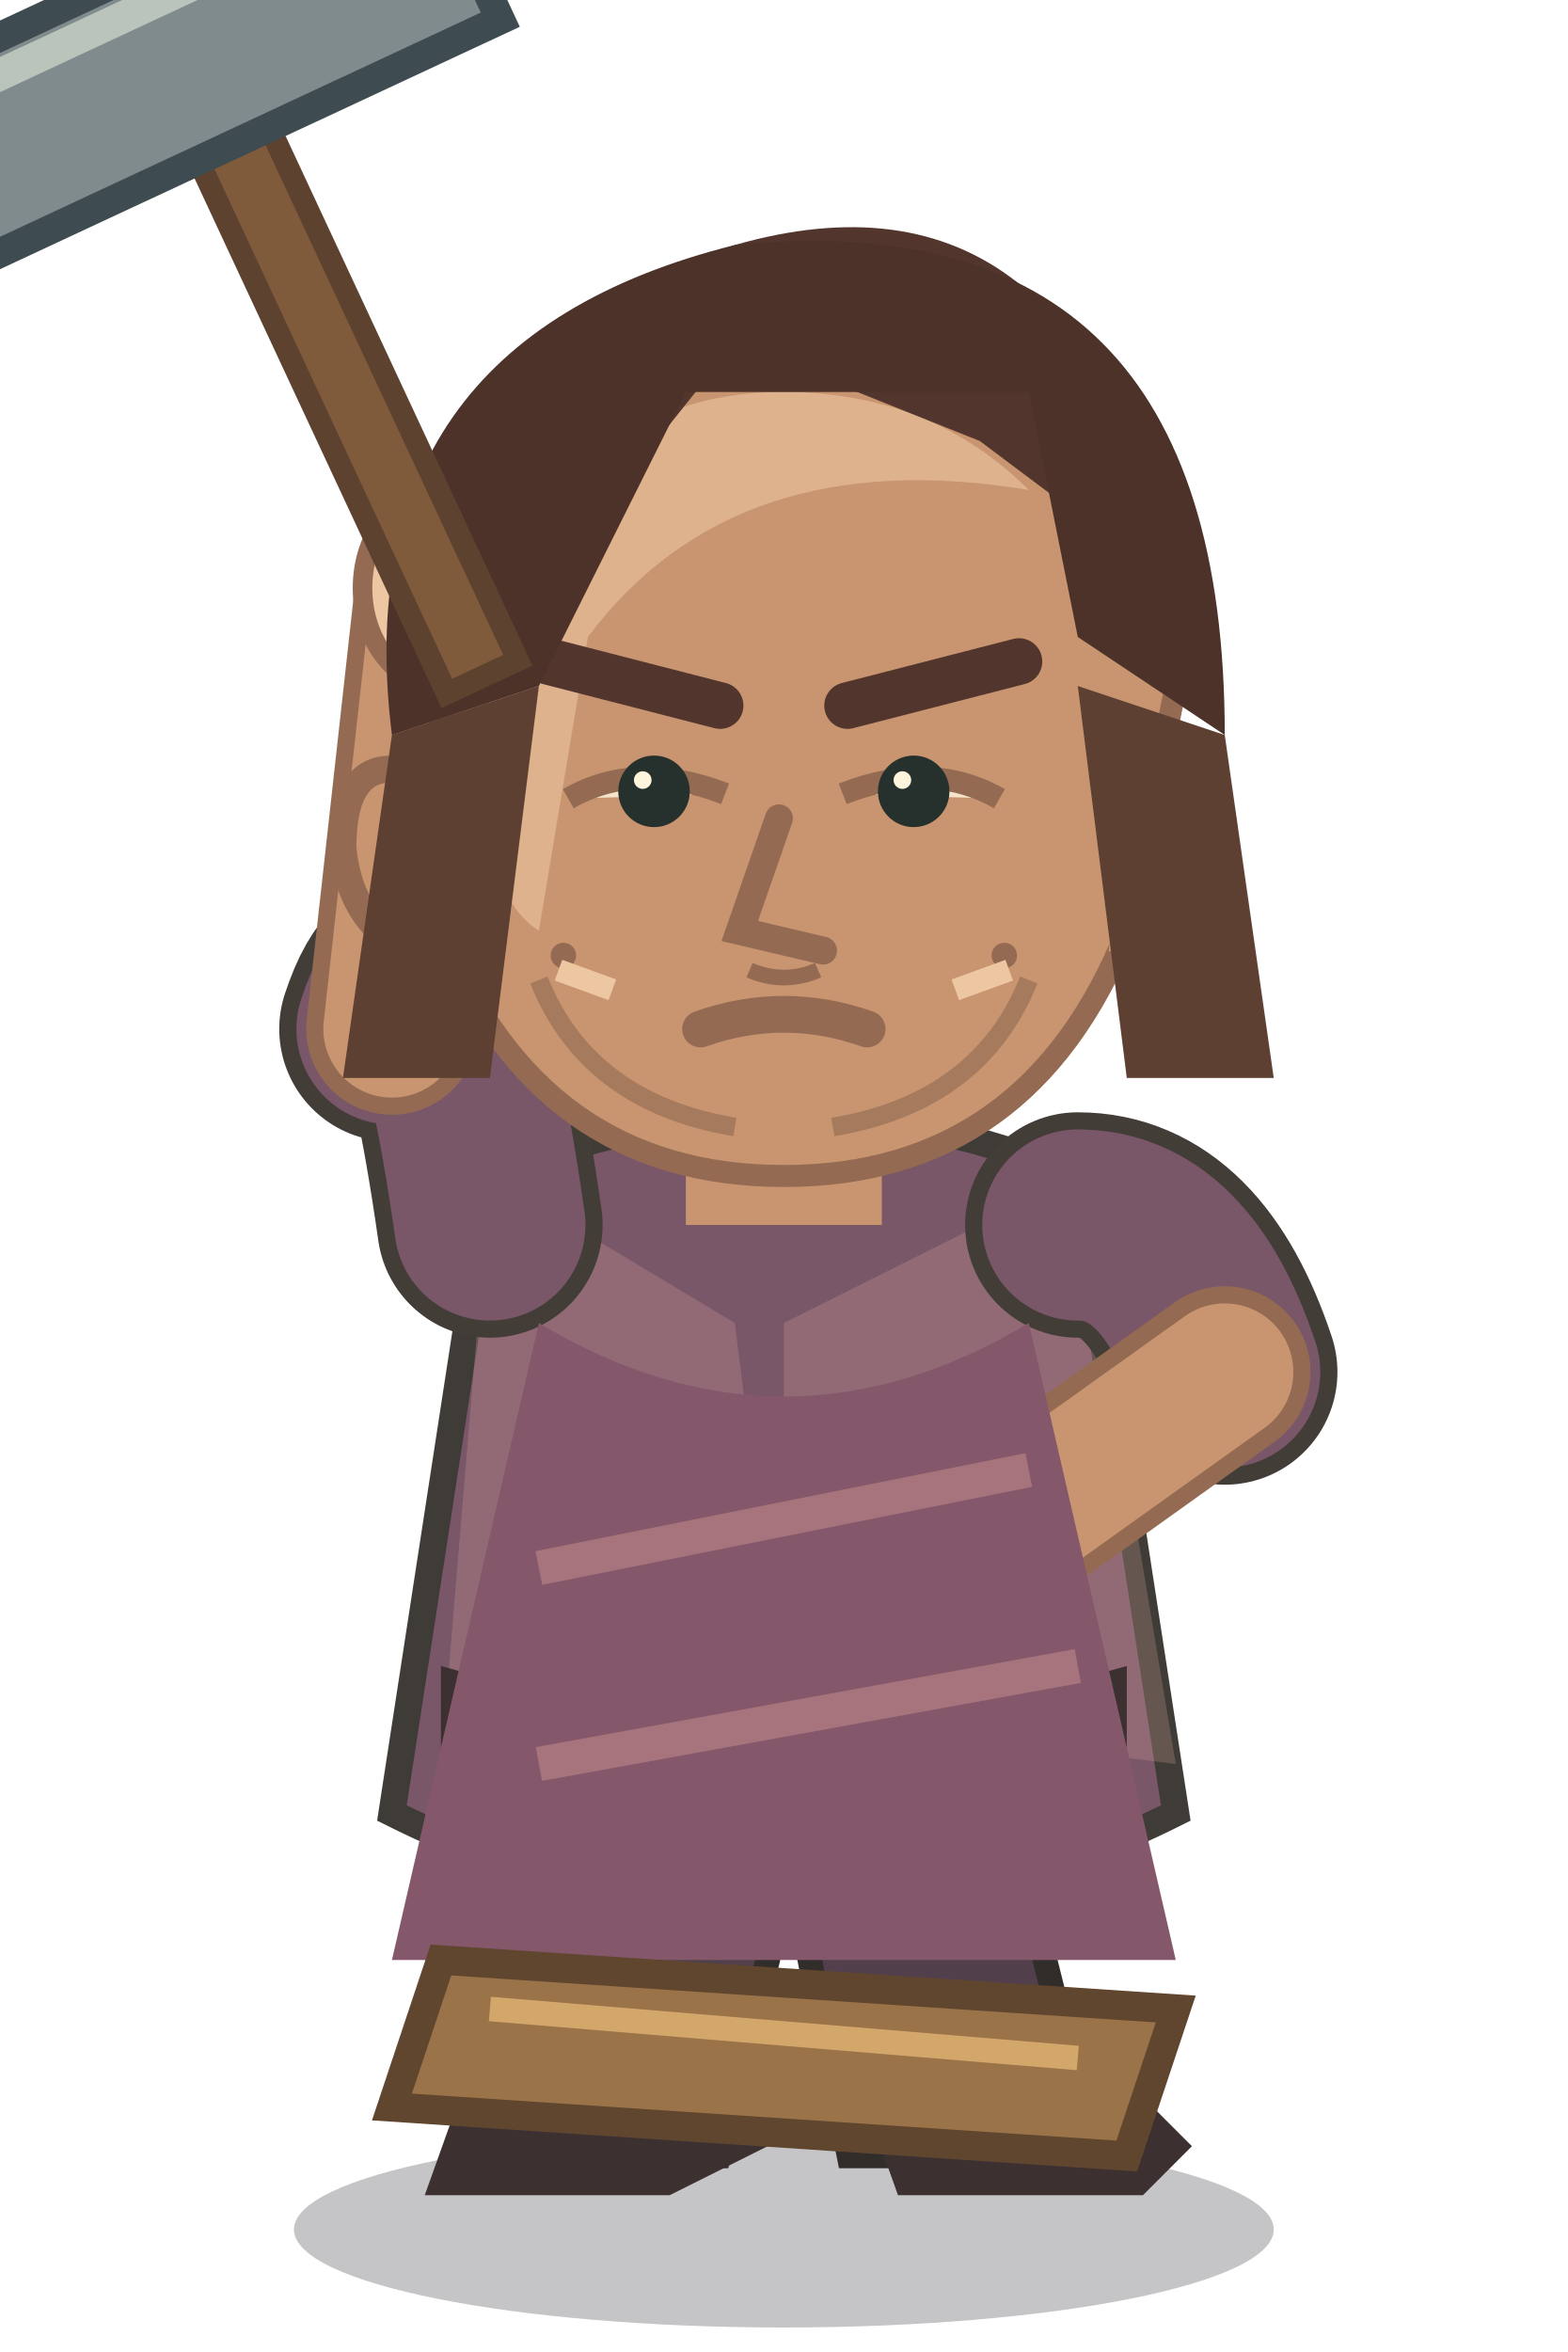
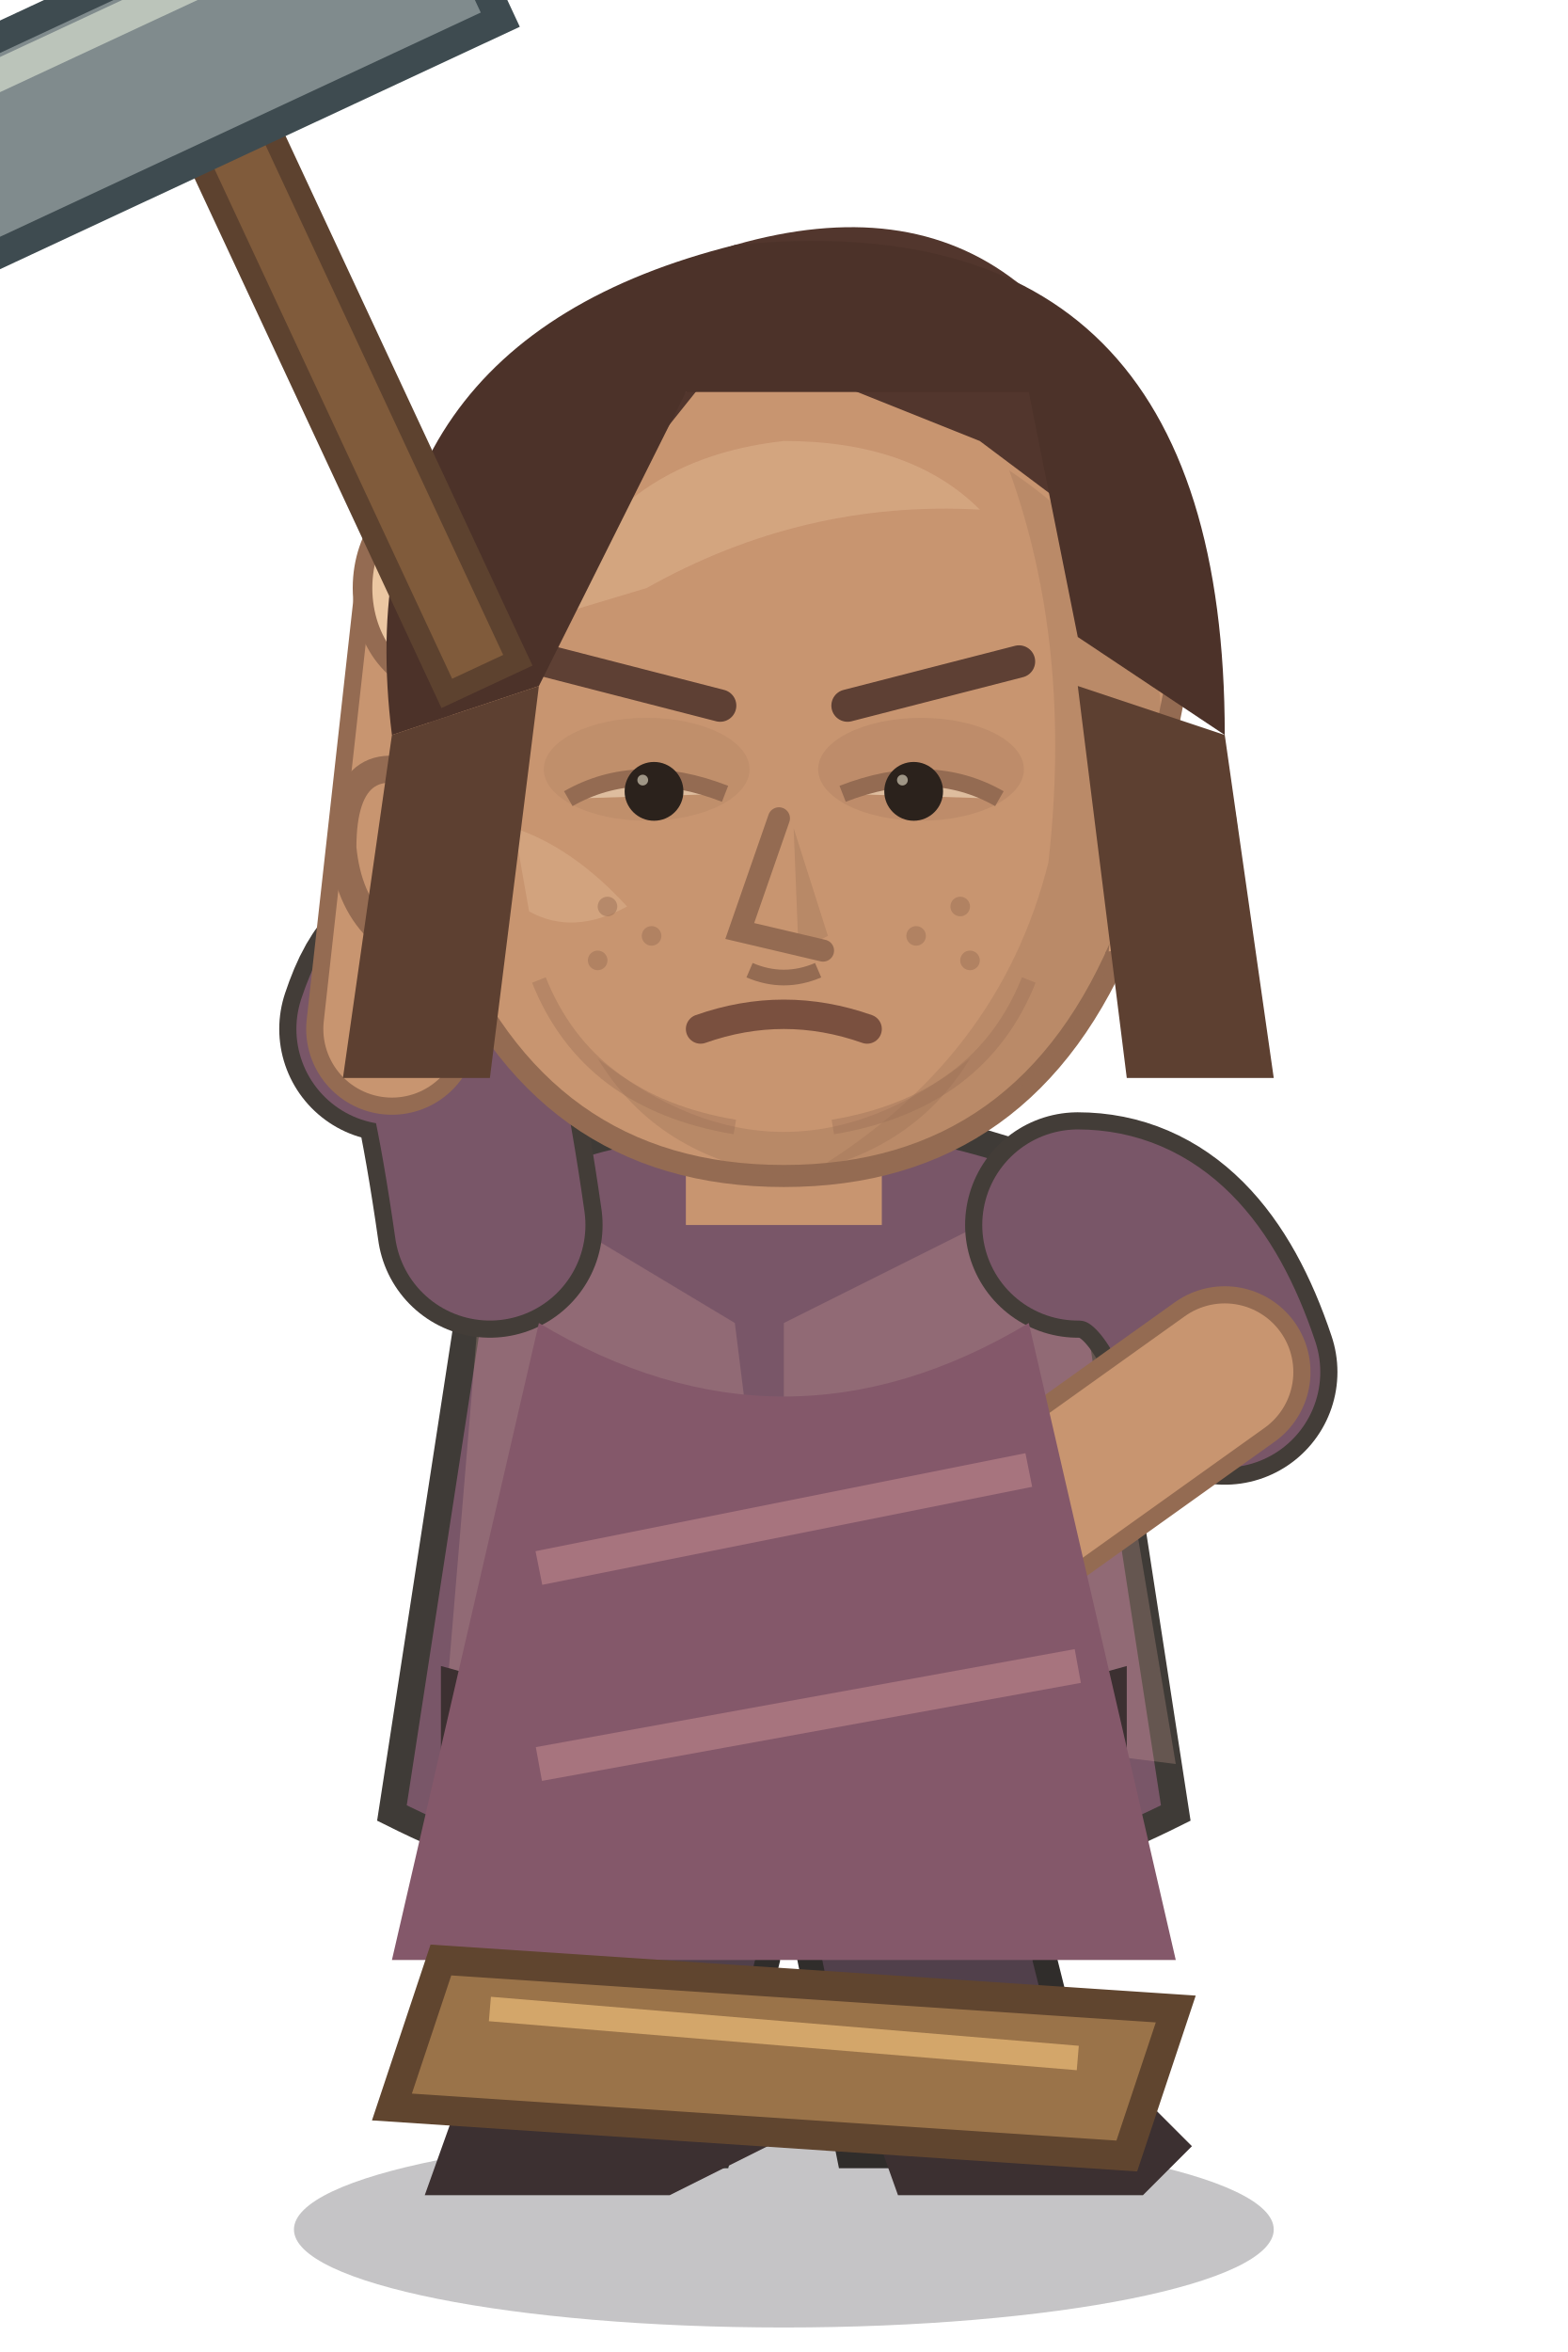
<svg xmlns="http://www.w3.org/2000/svg" width="32" height="48" viewBox="0 0 32 48">
  <g transform="translate( 0  0) rotate( 0  16  37)">
    <ellipse cx=" 16" cy=" 45.5" rx=" 10" ry=" 2" fill="#16151a" opacity=".25" />
    <path d="m 10  34  5  0  0.67  6 -1  4 -4  0 -1 -5Z" fill="#51404b" stroke="#302d2b" stroke-width=".5" />
    <path d="m 17  34  5  0  -0.67  6  1  4h -5l -1 -5Z" fill="#51404b" stroke="#302d2b" stroke-width=".5" />
    <path d="m 9.67  42  5 -0.2  1  2 -2  1 -5  0Z" fill="#3c3031" />
    <path d="m 17.33  42  5 -0.2  2  2 -1  1 -5  0Z" fill="#3c3031" />
    <path d="m 10  24q 6 -2.5  12  0l 2  13q -8  4 -16  0Z" fill="#795668" stroke="#3f3b37" stroke-width=".55" />
    <path d="m 10  24  5  3  1  8 -7  1Zm 6  3  6 -3  2  12 -8 -1Z" fill="#d6a69a" opacity=".25" />
    <path d="M 9  34q 7  2  14  0v 2q -7  2 -14  0Z" fill="#3c3031" />
    <path d="M 15  34h 2v 2h -2Z" fill="#c4a879" />
    <g>
      <path d="M 10  25Q 9  18  8  21" fill="none" stroke="#433d38" stroke-width="4.6" stroke-linecap="round" />
      <path d="M 10  25Q 9  18  8  21" fill="none" stroke="#795668" stroke-width="3.9" stroke-linecap="round" />
      <path d="M 8  21Q 8.5  16.5  9  12" fill="none" stroke="#946b52" stroke-width="3.5" stroke-linecap="round" />
      <path d="M 8  21Q 8.5  16.5  9  12" fill="none" stroke="#c89570" stroke-width="2.8" stroke-linecap="round" />
      <ellipse cx=" 9" cy=" 12" rx=" 1.6" ry=" 2" fill="#ecc7a2" stroke="#946b52" stroke-width=".4" />
      <path d="m 8.2  12.5  1.7 0.2" stroke="#946b52" stroke-width=".3" />
    </g>
    <g transform="translate( 32  0) scale( -1  1)">
      <path d="M 10  25Q 8  25  7  28" fill="none" stroke="#433d38" stroke-width="4.6" stroke-linecap="round" />
      <path d="M 10  25Q 8  25  7  28" fill="none" stroke="#795668" stroke-width="3.9" stroke-linecap="round" />
      <path d="M 7  28Q 10.5  30.5  14  33" fill="none" stroke="#946b52" stroke-width="3.5" stroke-linecap="round" />
      <path d="M 7  28Q 10.5  30.5  14  33" fill="none" stroke="#c89570" stroke-width="2.8" stroke-linecap="round" />
      <ellipse cx=" 14" cy=" 33" rx=" 1.6" ry=" 2" fill="#ecc7a2" stroke="#946b52" stroke-width=".4" />
      <path d="m 13.2  33.5  1.7 0.2" stroke="#946b52" stroke-width=".3" />
    </g>
    <path d="M 14  22h 4v 3h -4Z" fill="#c89570" />
    <path d="M9 14Q9 7 16 6Q23 6 24 14L23 19Q21 24 16 24Q11 24 9 19Z" fill="#c89570" stroke="#946b52" stroke-width=".45" />
-     <path d="M10 14Q11 8 16 8Q19 8 21 10Q15 9 12 13L11 19Q9.5 18 10 14Z" fill="#ecc7a2" opacity=".58" />
+     <path d="M20.6 9.6Q23.6 11.6 23.7 14.6L22.9 19Q21.4 23.3 16.6 23.9Q20.4 21.6 21.4 17.6Q21.9 13.2 20.6 9.6Z" fill="#946b52" opacity=".26" />
+     <path d="M12.2 21.6Q16 24.6 19.8 21.6Q18.6 23.6 16 24Q13.4 23.6 12.2 21.6Z" fill="#946b52" opacity=".3" />
+     <ellipse cx="13.2" cy="15.7" rx="2.1" ry="1.05" fill="#946b52" opacity=".16" />
+     <ellipse cx="18.8" cy="15.7" rx="2.1" ry="1.05" fill="#946b52" opacity=".2" />
+     <path d="M11.2 12.6Q12.4 9.4 16 9Q18.6 9 20 10.4Q16.4 10.2 13.2 12Z" fill="#ecc7a2" opacity=".32" />
+     <path d="M10.5 16.9Q11.7 17.3 12.8 18.5Q11.7 19.1 10.8 18.6Z" fill="#ecc7a2" opacity=".28" />
    <path d="M9 16Q7 15 7 17.3Q7.2 19.4 9.4 19.7M23 16Q25 15 25 17.3Q24.8 19.4 22.6 19.7" fill="#c89570" stroke="#946b52" stroke-width=".55" />
-     <path d="M11 20Q12 22.5 15 23M21 20Q20 22.5 17 23" fill="none" stroke="#946b52" stroke-width=".38" opacity=".65" />
-     <path d="M11.2 13.5 14.7 14.4M17.3 14.4 20.8 13.5" fill="none" stroke="#52362d" stroke-width=".95" stroke-linecap="round" />
-     <path d="M11.6 16.3Q13 15.5 14.8 16.2M17.2 16.2Q19 15.5 20.4 16.3" fill="#f4e5cc" stroke="#946b52" stroke-width=".45" />
-     <circle cx="13.35" cy="16.15" r=".73" fill="#26302c" />
-     <circle cx="18.65" cy="16.15" r=".73" fill="#26302c" />
-     <circle cx="13.12" cy="15.92" r=".18" fill="#fff5dc" />
-     <circle cx="18.42" cy="15.92" r=".18" fill="#fff5dc" />
-     <path d="M15.9 16.7 15.1 19 16.8 19.4" fill="none" stroke="#946b52" stroke-width=".57" stroke-linecap="round" />
+     <path d="M11 20Q12 22.5 15 23M21 20Q20 22.5 17 23" fill="none" stroke="#946b52" stroke-width=".3" opacity=".35" />
+     <path d="M11.2 13.5 14.7 14.4M17.3 14.4 20.8 13.5" fill="none" stroke="#52362d" stroke-width="0.66" opacity=".9" stroke-linecap="round" />
+     <path d="M11.6 16.3Q13 15.5 14.8 16.2M17.2 16.2Q19 15.5 20.4 16.3" fill="#debd9e" stroke="#946b52" stroke-width=".35" />
+     <circle cx="13.35" cy="16.15" r=".6" fill="#2b221c" />
+     <circle cx="18.65" cy="16.15" r=".6" fill="#2b221c" />
+     <circle cx="13.12" cy="15.92" r=".11" fill="#fff5dc" opacity=".55" />
+     <circle cx="18.42" cy="15.92" r=".11" fill="#fff5dc" opacity=".55" />
+     <path d="M15.9 16.7 15.1 19 16.8 19.4" fill="none" stroke="#946b52" stroke-width=".45" stroke-linecap="round" />
+     <path d="M16.2 16.9 16.9 19.1 16.3 19.4Z" fill="#946b52" opacity=".3" />
    <path d="M15.3 19.8Q16 20.1 16.7 19.8" fill="none" stroke="#946b52" stroke-width=".32" />
-     <path d="M14.3 21Q16 20.4 17.7 21" fill="none" stroke="#946b52" stroke-width=".75" stroke-linecap="round" />
-     <circle cx="11.5" cy="19.5" r=".26" fill="#946b52" />
-     <circle cx="20.5" cy="19.5" r=".26" fill="#946b52" />
-     <path d="M11.4 19.8 12.5 20.2M19.5 20.2 20.6 19.8" stroke="#ecc7a2" stroke-width=".45" />
+     <path d="M14.3 21Q16 20.4 17.7 21" fill="none" stroke="#7a503f" stroke-width="0.60" stroke-linecap="round" />
+     <circle cx="12.4" cy="18.5" r=".2" fill="#946b52" opacity=".45" />
+     <circle cx="13.3" cy="19.1" r=".2" fill="#946b52" opacity=".45" />
+     <circle cx="12.2" cy="19.6" r=".2" fill="#946b52" opacity=".45" />
+     <circle cx="19.6" cy="18.5" r=".2" fill="#946b52" opacity=".45" />
+     <circle cx="18.7" cy="19.1" r=".2" fill="#946b52" opacity=".45" />
+     <circle cx="19.8" cy="19.6" r=".2" fill="#946b52" opacity=".45" />
    <path d="M 9  14q 0 -7  6 -9  7 -2  9  7l -4 -3 -5 -2 -4  5Z" fill="#52362d" />
    <path d="m 11  10  4 -3  5  0.6" fill="none" stroke="#ecc7a2" stroke-width=".4" opacity=".4" />
    <path d="M 8  15q -1 -8  7 -10  10 -1  10  10l -3 -2 -1 -5 -7  0 -3  6Z" fill="#4c3229" />
    <path d="m 8  15 -1  7  3  0  1 -8m 14  1  1  7 -3  0 -1 -8" fill="#5d4031" />
    <path d="M 11  27q 5  3  10  0l 3  13 -16  0Z" fill="#84586a" />
    <path d="m 11  32  10 -2m -10  6  11 -2" stroke="#a7747e" stroke-width=".7" />
    <g transform="translate(9 12) rotate(-25)">
      <path d="M-.8 2V-12H.8V2Z" fill="#805b3b" stroke="#5d422f" stroke-width=".45" />
      <path d="M-6 -14H6V-10H-6Z" fill="#808b8d" stroke="#3e4b50" stroke-width=".6" />
      <path d="M-4.5 -13.3H4.5" stroke="#bbc4ba" stroke-width=".65" />
    </g>
  </g>
  <path d="M9 40 24 41 23 44 8 43Z" fill="#9a7349" stroke="#60452f" stroke-width=".6" />
  <path d="M10 41 22 42" stroke="#d3a66a" stroke-width=".5" />
</svg>
